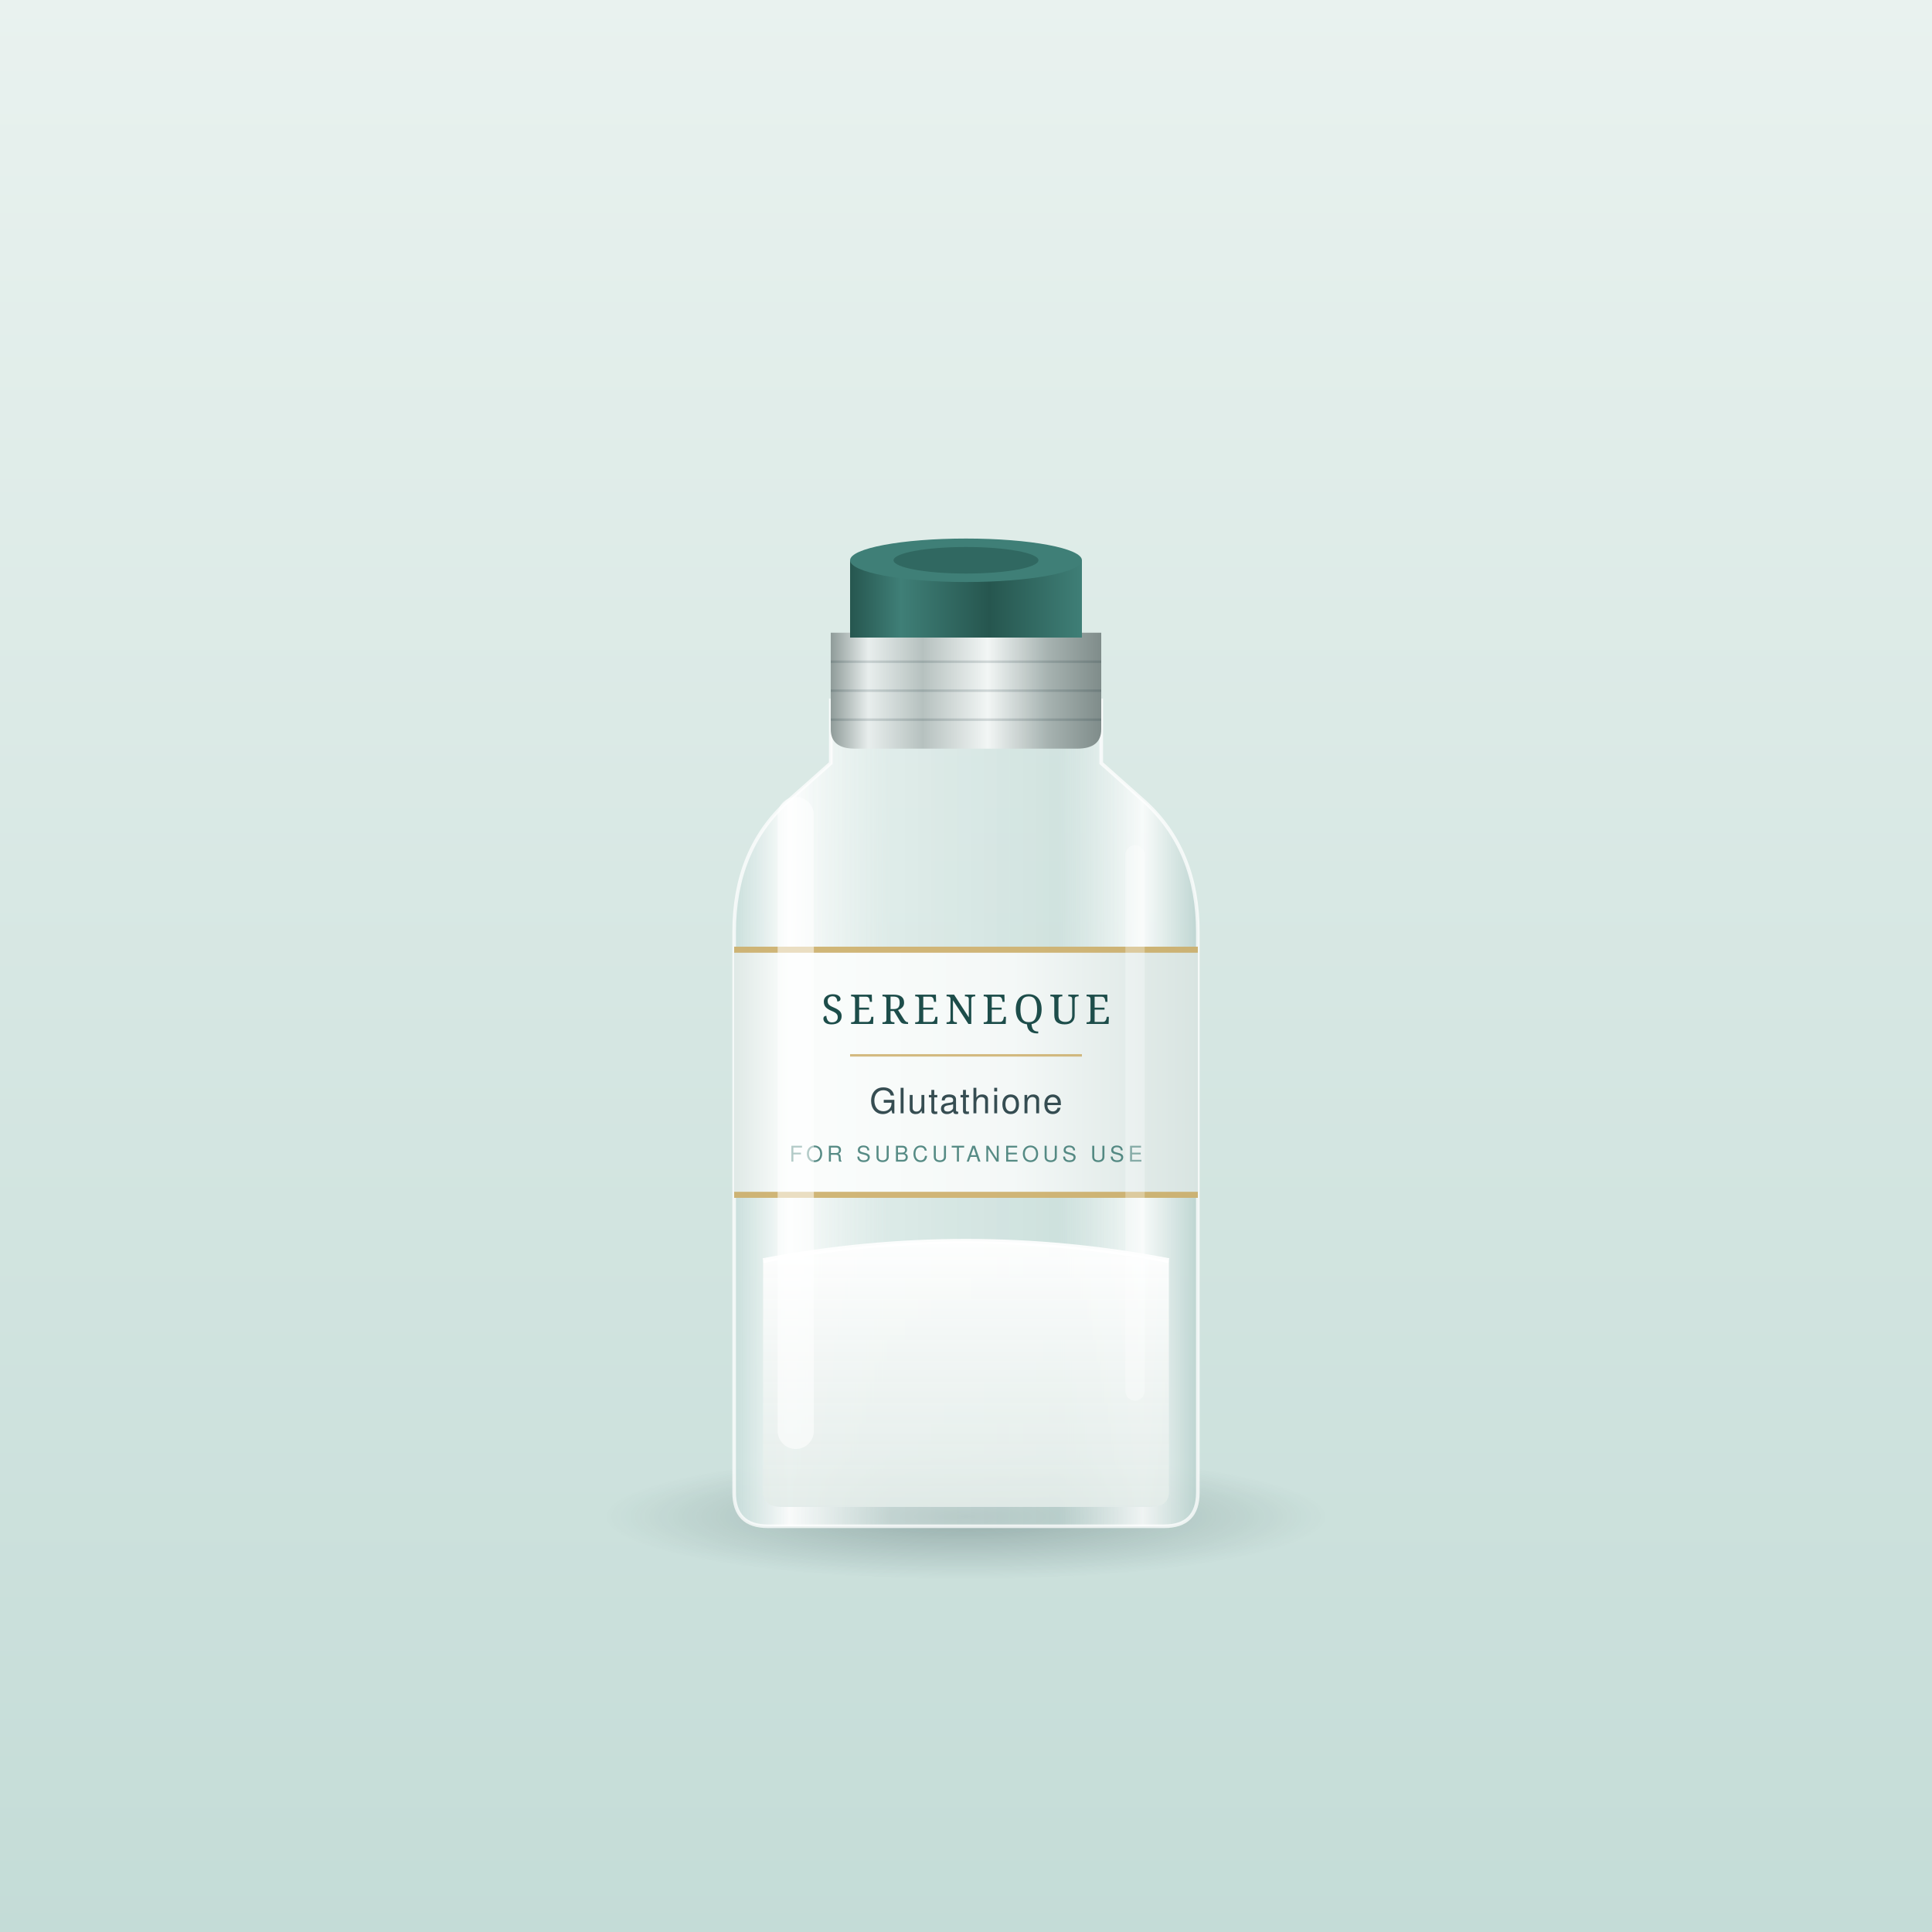
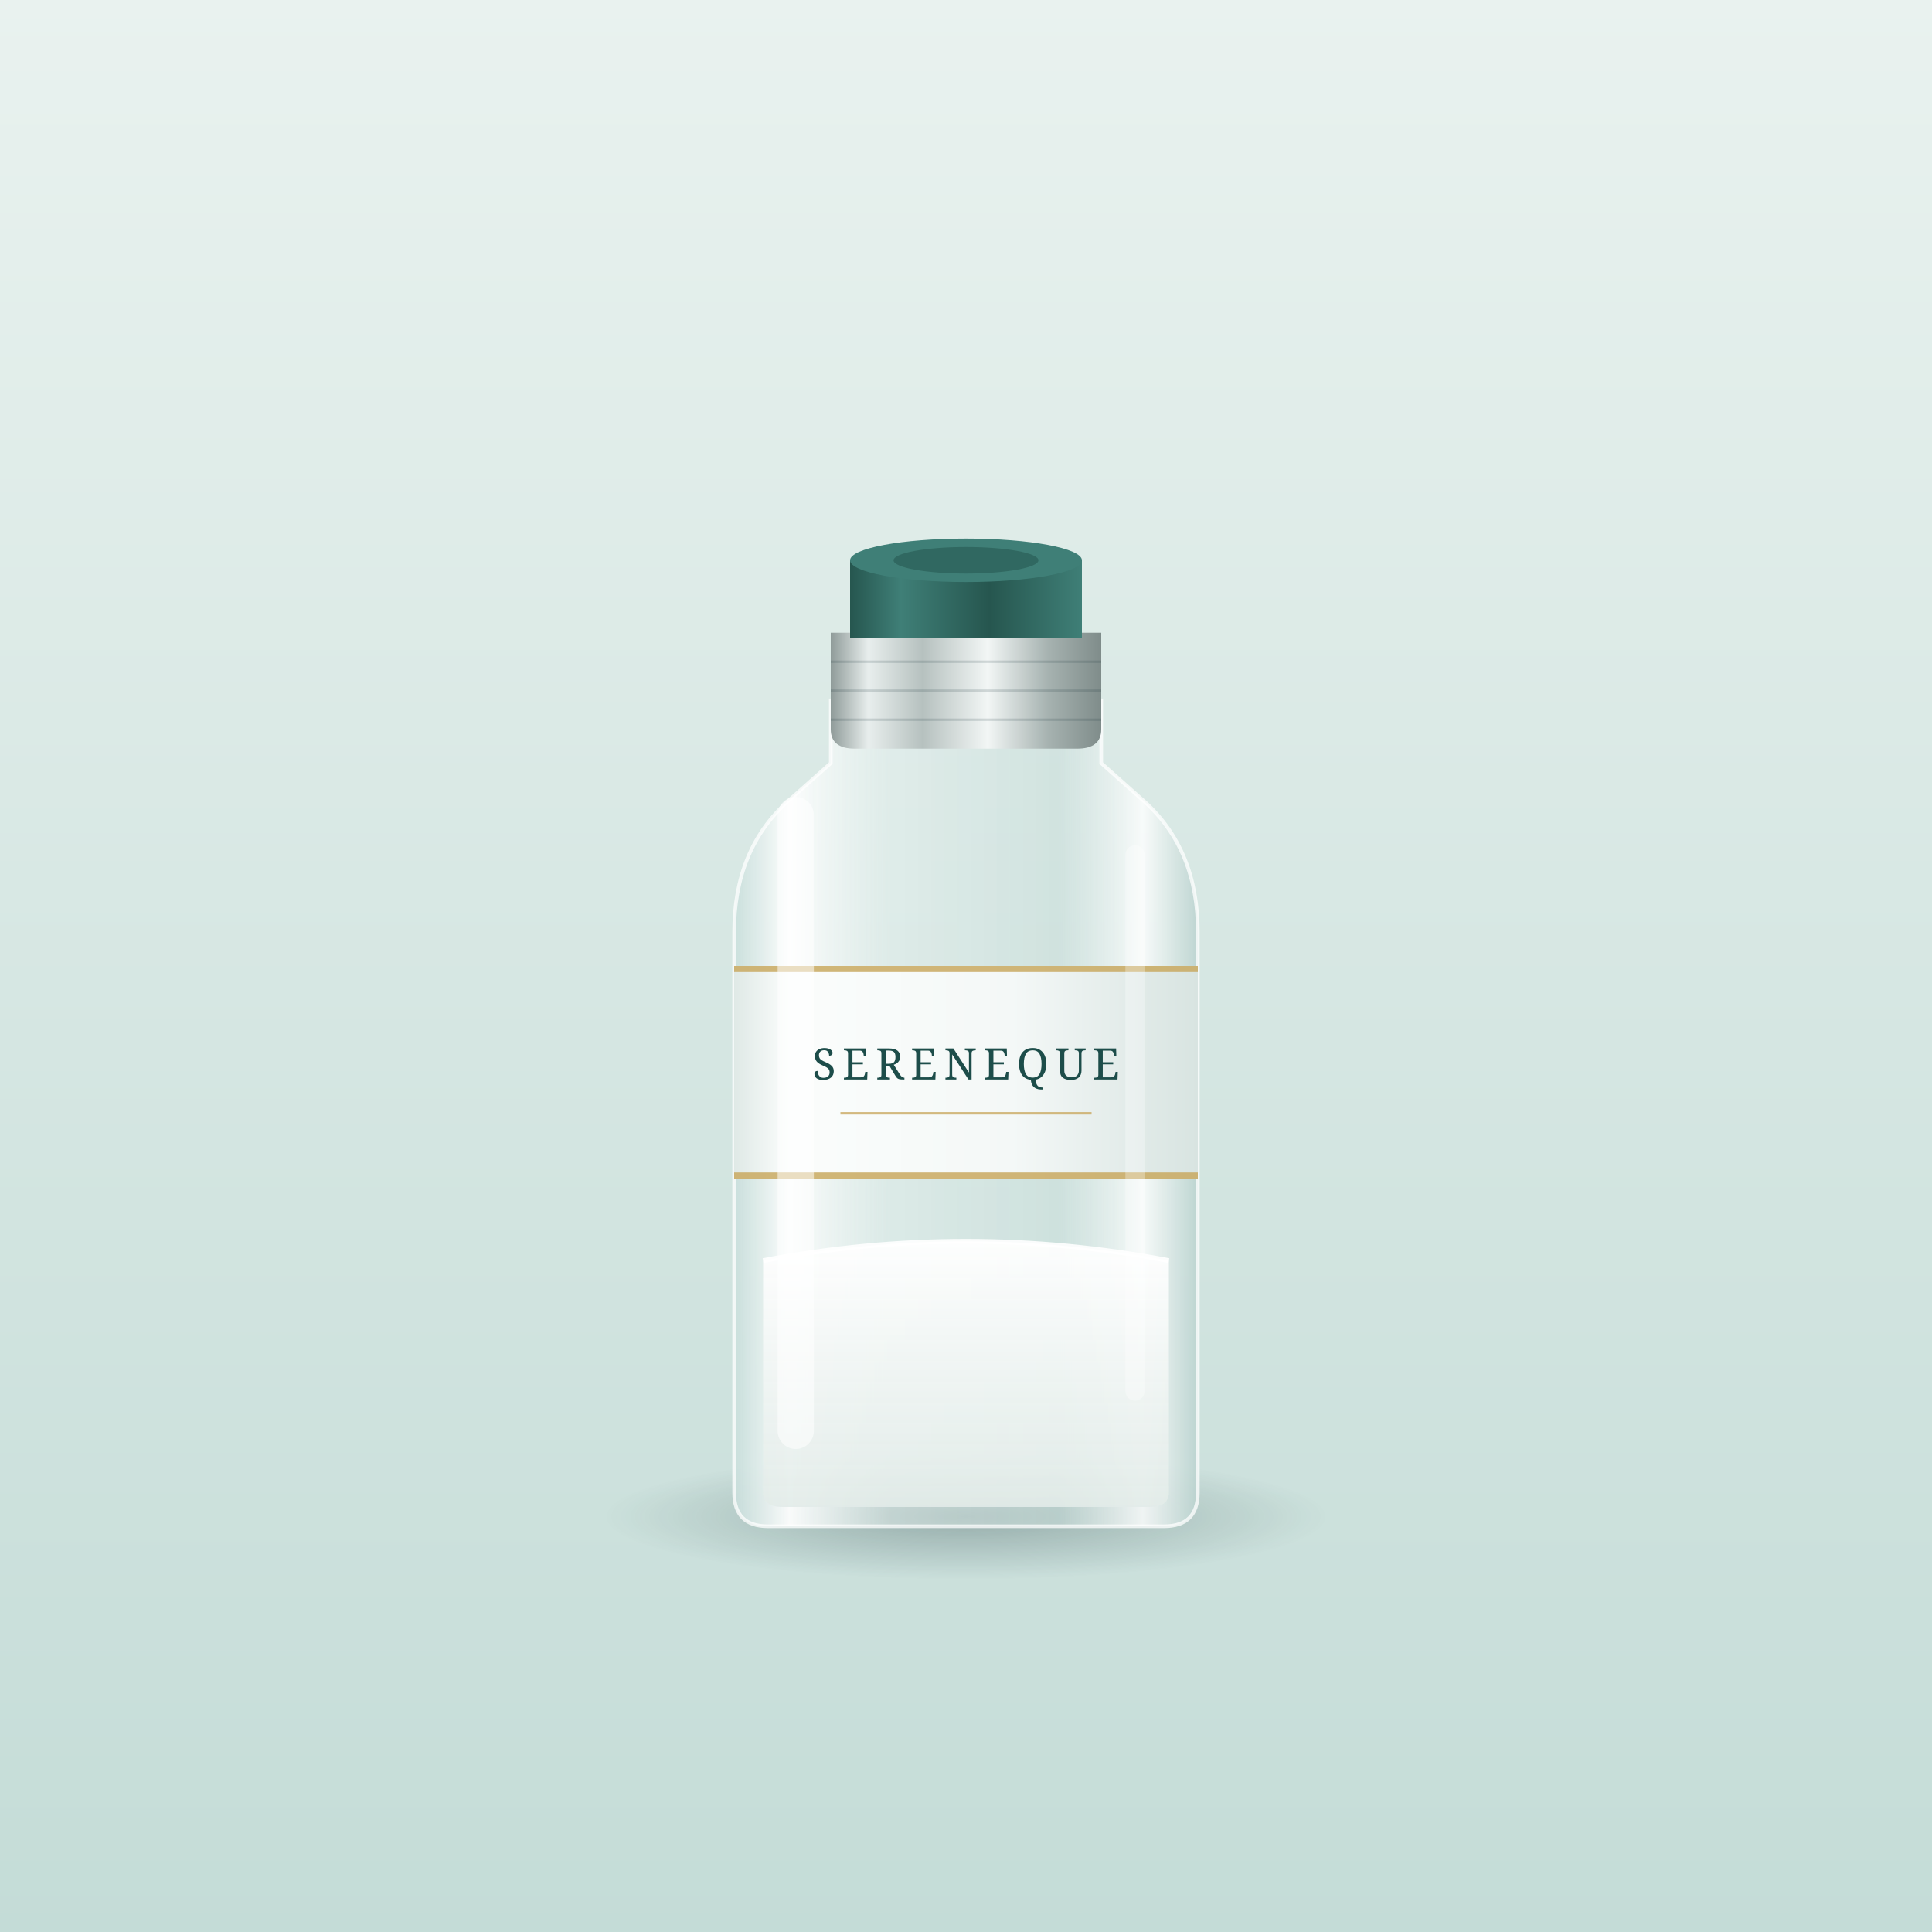
<svg xmlns="http://www.w3.org/2000/svg" viewBox="0 0 800 800" width="800" height="800">
  <defs>
    <linearGradient id="bg" x1="0" y1="0" x2="0" y2="1">
      <stop offset="0%" stop-color="#e9f2ef" />
      <stop offset="100%" stop-color="#c4dcd7" />
    </linearGradient>
    <linearGradient id="glass" x1="0" y1="0" x2="1" y2="0">
      <stop offset="0%" stop-color="#c8dedb" stop-opacity=".85" />
      <stop offset="12%" stop-color="#ffffff" stop-opacity=".92" />
      <stop offset="34%" stop-color="#e4efed" stop-opacity=".5" />
      <stop offset="70%" stop-color="#cadedb" stop-opacity=".55" />
      <stop offset="88%" stop-color="#ffffff" stop-opacity=".8" />
      <stop offset="100%" stop-color="#b9d2ce" stop-opacity=".85" />
    </linearGradient>
    <linearGradient id="alu" x1="0" y1="0" x2="1" y2="0">
      <stop offset="0%" stop-color="#8f9b99" />
      <stop offset="14%" stop-color="#e8eeed" />
      <stop offset="34%" stop-color="#b6c1bf" />
      <stop offset="58%" stop-color="#f2f6f5" />
      <stop offset="80%" stop-color="#a7b3b1" />
      <stop offset="100%" stop-color="#7f8c8a" />
    </linearGradient>
    <linearGradient id="cap" x1="0" y1="0" x2="1" y2="0">
      <stop offset="0%" stop-color="#26564f" />
      <stop offset="22%" stop-color="#3f7f77" />
      <stop offset="60%" stop-color="#26564f" />
      <stop offset="100%" stop-color="#3f7f77" />
    </linearGradient>
    <linearGradient id="lab" x1="0" y1="0" x2="1" y2="0">
      <stop offset="0%" stop-color="#dfe9e6" />
      <stop offset="12%" stop-color="#fbfdfc" />
      <stop offset="60%" stop-color="#f4f8f7" />
      <stop offset="100%" stop-color="#d8e4e1" />
    </linearGradient>
    <linearGradient id="powder" x1="0" y1="0" x2="0" y2="1">
      <stop offset="0%" stop-color="#ffffff" stop-opacity=".95" />
      <stop offset="100%" stop-color="#e3ece9" stop-opacity=".9" />
    </linearGradient>
    <radialGradient id="sh" cx="50%" cy="50%" r="50%">
      <stop offset="0%" stop-color="#143035" stop-opacity=".3" />
      <stop offset="100%" stop-color="#143035" stop-opacity="0" />
    </radialGradient>
  </defs>
  <rect width="800" height="800" fill="url(#bg)" />
  <ellipse cx="400" cy="628" rx="150" ry="26" fill="url(#sh)" />
  <path d="M304 618 v-232 q0 -34 22 -54 l18 -16 v-26 h112 v26 l18 16 q22 20 22 54 v232 q0 14 -14 14 h-164 q-14 0 -14 -14 z" fill="url(#glass)" stroke="#ffffff" stroke-opacity=".75" stroke-width="1.5" />
  <path d="M316 618 v-96 q84 -16 168 0 v96 q0 6 -8 6 h-152 q-8 0 -8 -6 z" fill="url(#powder)" />
  <path d="M316 522 q84 -16 168 0" fill="none" stroke="#ffffff" stroke-opacity=".9" stroke-width="2" />
-   <rect x="304" y="392" width="192" height="104" fill="url(#lab)" />
-   <rect x="304" y="392" width="192" height="2.5" fill="#c9a961" fill-opacity=".85" />
-   <rect x="304" y="493.5" width="192" height="2.5" fill="#c9a961" fill-opacity=".85" />
-   <text x="400" y="424" text-anchor="middle" font-family="Georgia,serif" font-size="17" letter-spacing="2.4" fill="#1d4d4a">SERENEQUE</text>
-   <line x1="352" y1="437" x2="448" y2="437" stroke="#c9a961" stroke-opacity=".8" stroke-width="1" />
-   <text x="400" y="461" text-anchor="middle" font-family="Helvetica,Arial,sans-serif" font-size="14.5" letter-spacing=".6" fill="#143035" fill-opacity=".85">Glutathione</text>
-   <text x="400" y="481" text-anchor="middle" font-family="Helvetica,Arial,sans-serif" font-size="9" letter-spacing="1.6" fill="#2f6f68" fill-opacity=".8">FOR SUBCUTANEOUS USE</text>
+   <rect x="304" y="400" width="192" height="88" fill="url(#lab)" />
+   <rect x="304" y="400" width="192" height="2.5" fill="#c9a961" fill-opacity=".85" />
+   <rect x="304" y="485.5" width="192" height="2.5" fill="#c9a961" fill-opacity=".85" />
+   <text x="400" y="447" text-anchor="middle" font-family="Georgia,serif" font-size="18" letter-spacing="2.6" fill="#1d4d4a" fill-opacity="1">SERENEQUE</text>
+   <line x1="348" y1="461" x2="452" y2="461" stroke="#c9a961" stroke-opacity=".8" stroke-width="1" />
  <rect x="352" y="266" width="96" height="34" rx="4" fill="#5d6a68" />
  <path d="M344 262 h112 v40 q0 8 -10 8 h-92 q-10 0 -10 -8 z" fill="url(#alu)" />
  <g stroke="#143035" stroke-opacity=".16" stroke-width="1">
    <line x1="344" y1="274" x2="456" y2="274" />
    <line x1="344" y1="286" x2="456" y2="286" />
    <line x1="344" y1="298" x2="456" y2="298" />
  </g>
  <path d="M352 232 h96 v32 h-96 z" fill="url(#cap)" />
  <ellipse cx="400" cy="232" rx="48" ry="9" fill="#3f7f77" />
  <ellipse cx="400" cy="232" rx="30" ry="5.5" fill="#26564f" fill-opacity=".55" />
  <rect x="322" y="330" width="15" height="270" rx="7.5" fill="#ffffff" fill-opacity=".55" />
  <rect x="466" y="350" width="8" height="230" rx="4" fill="#ffffff" fill-opacity=".3" />
</svg>
